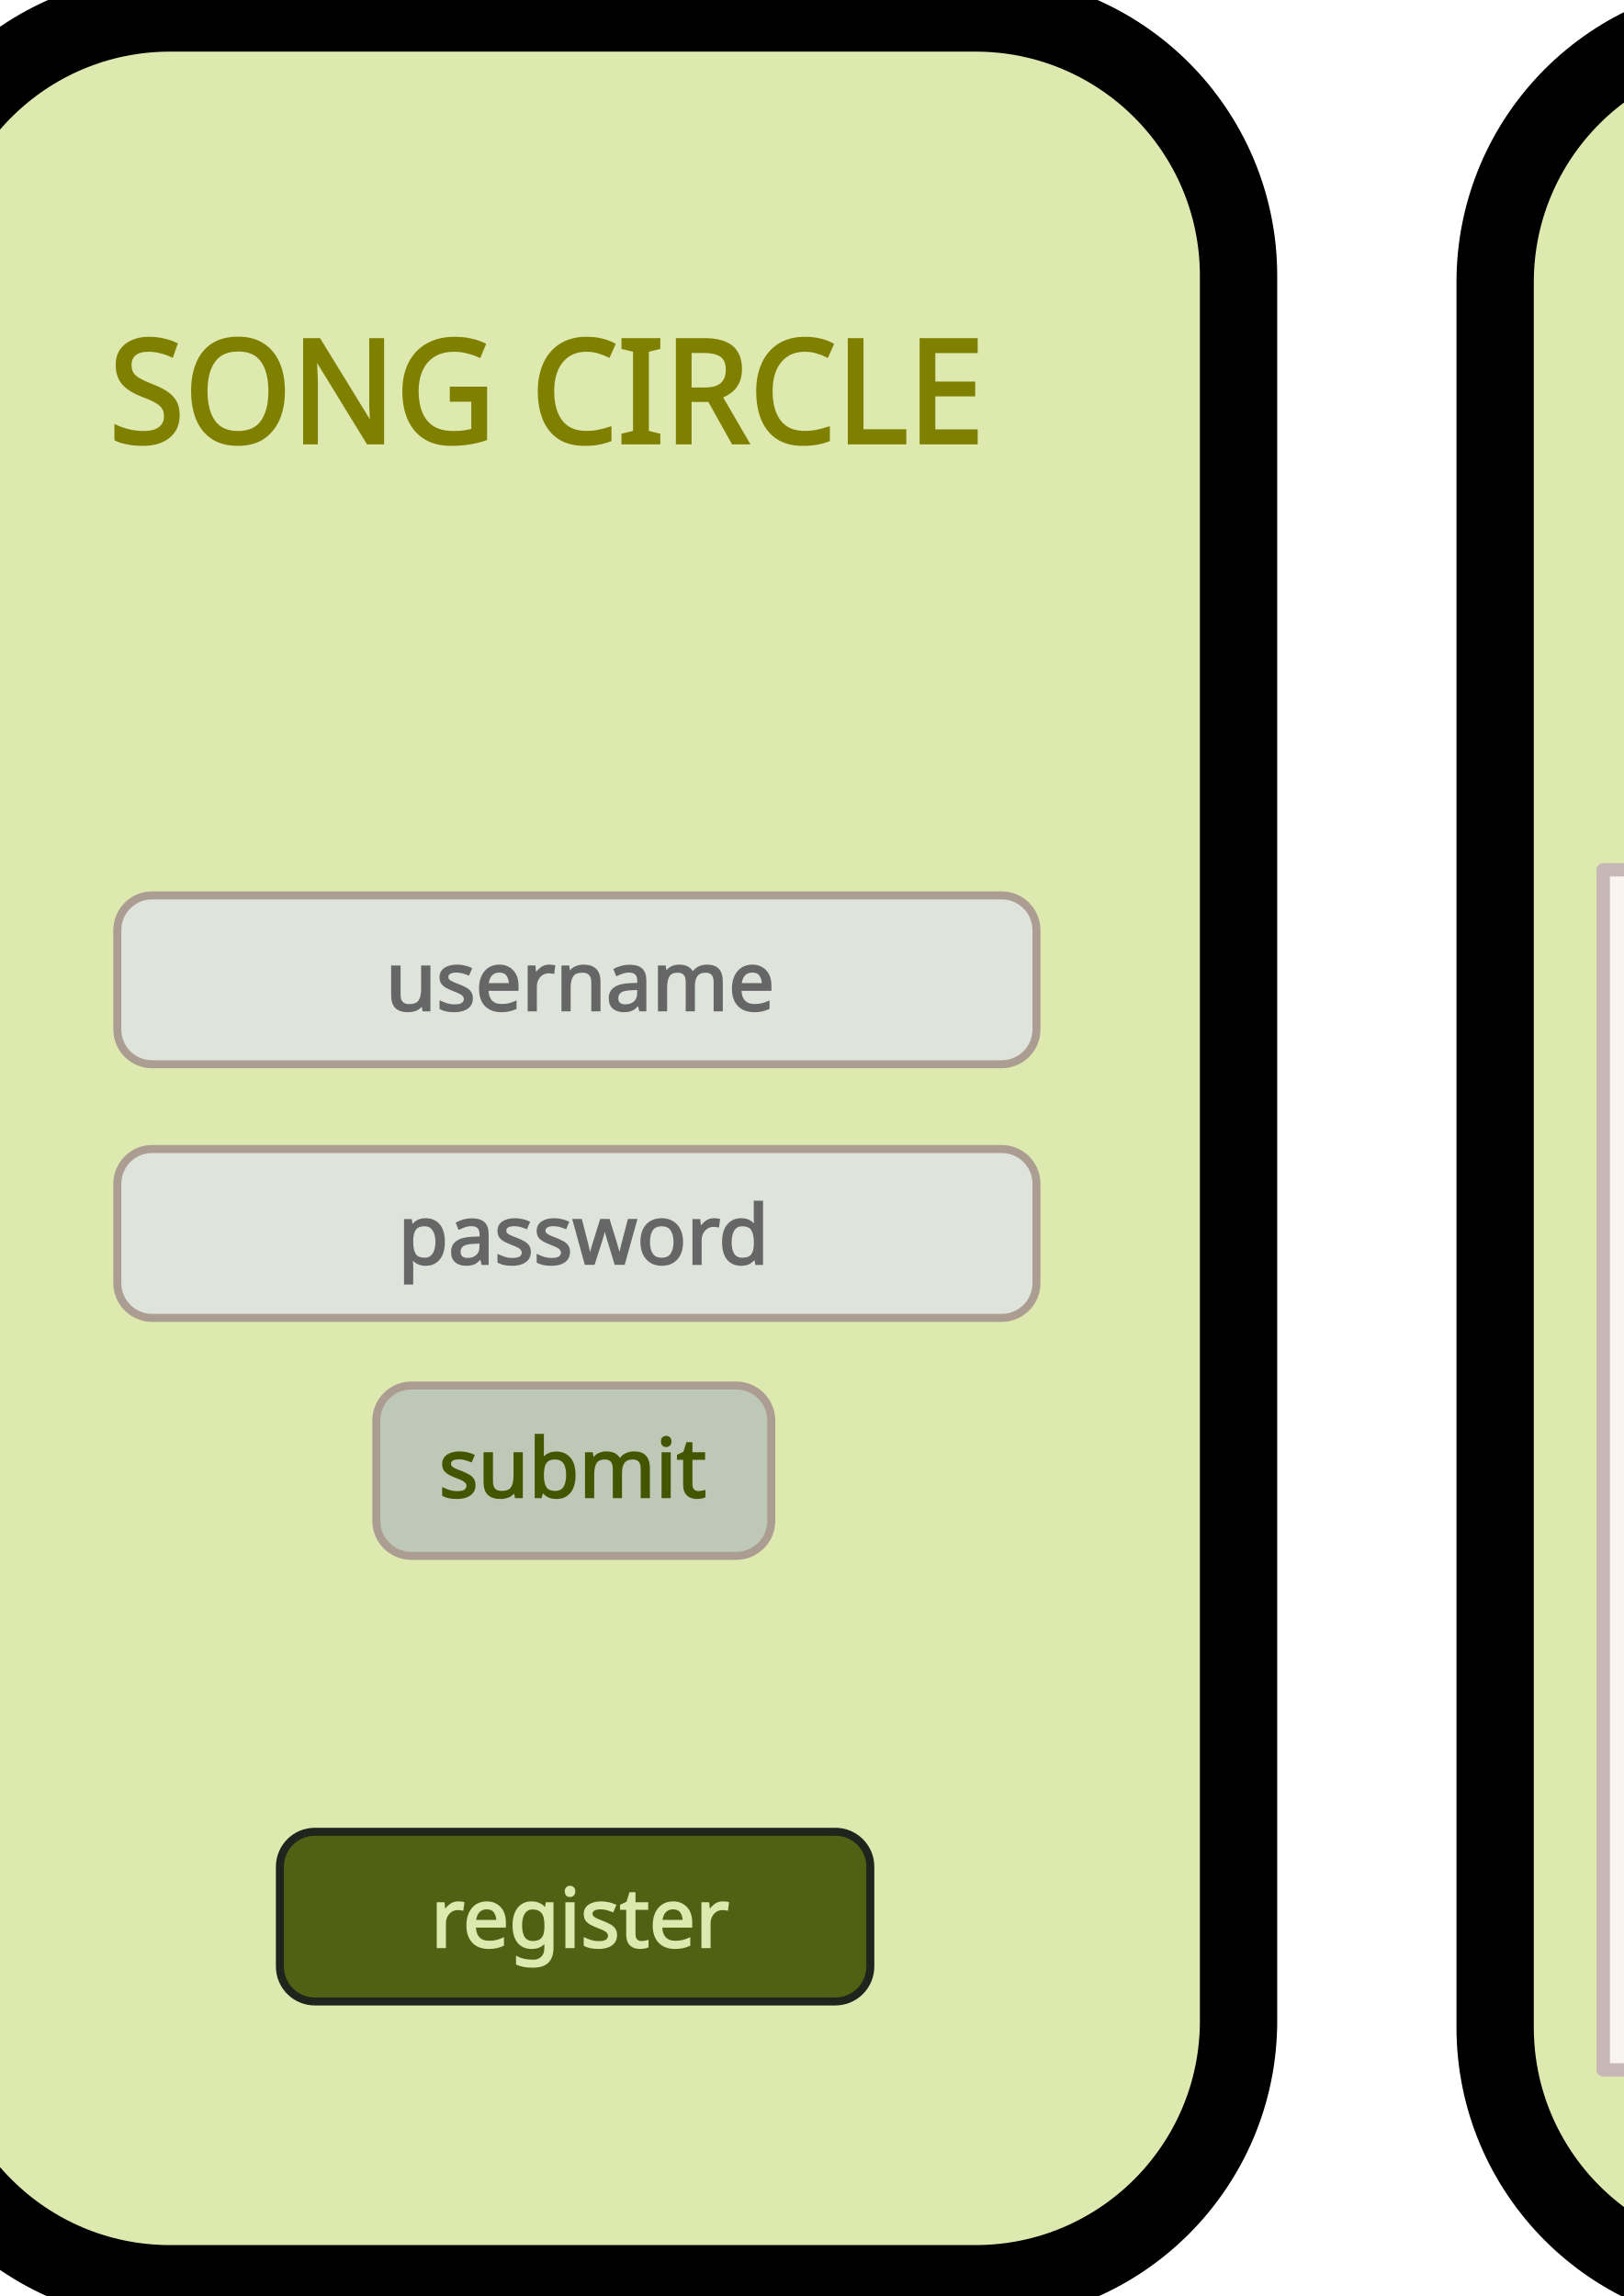
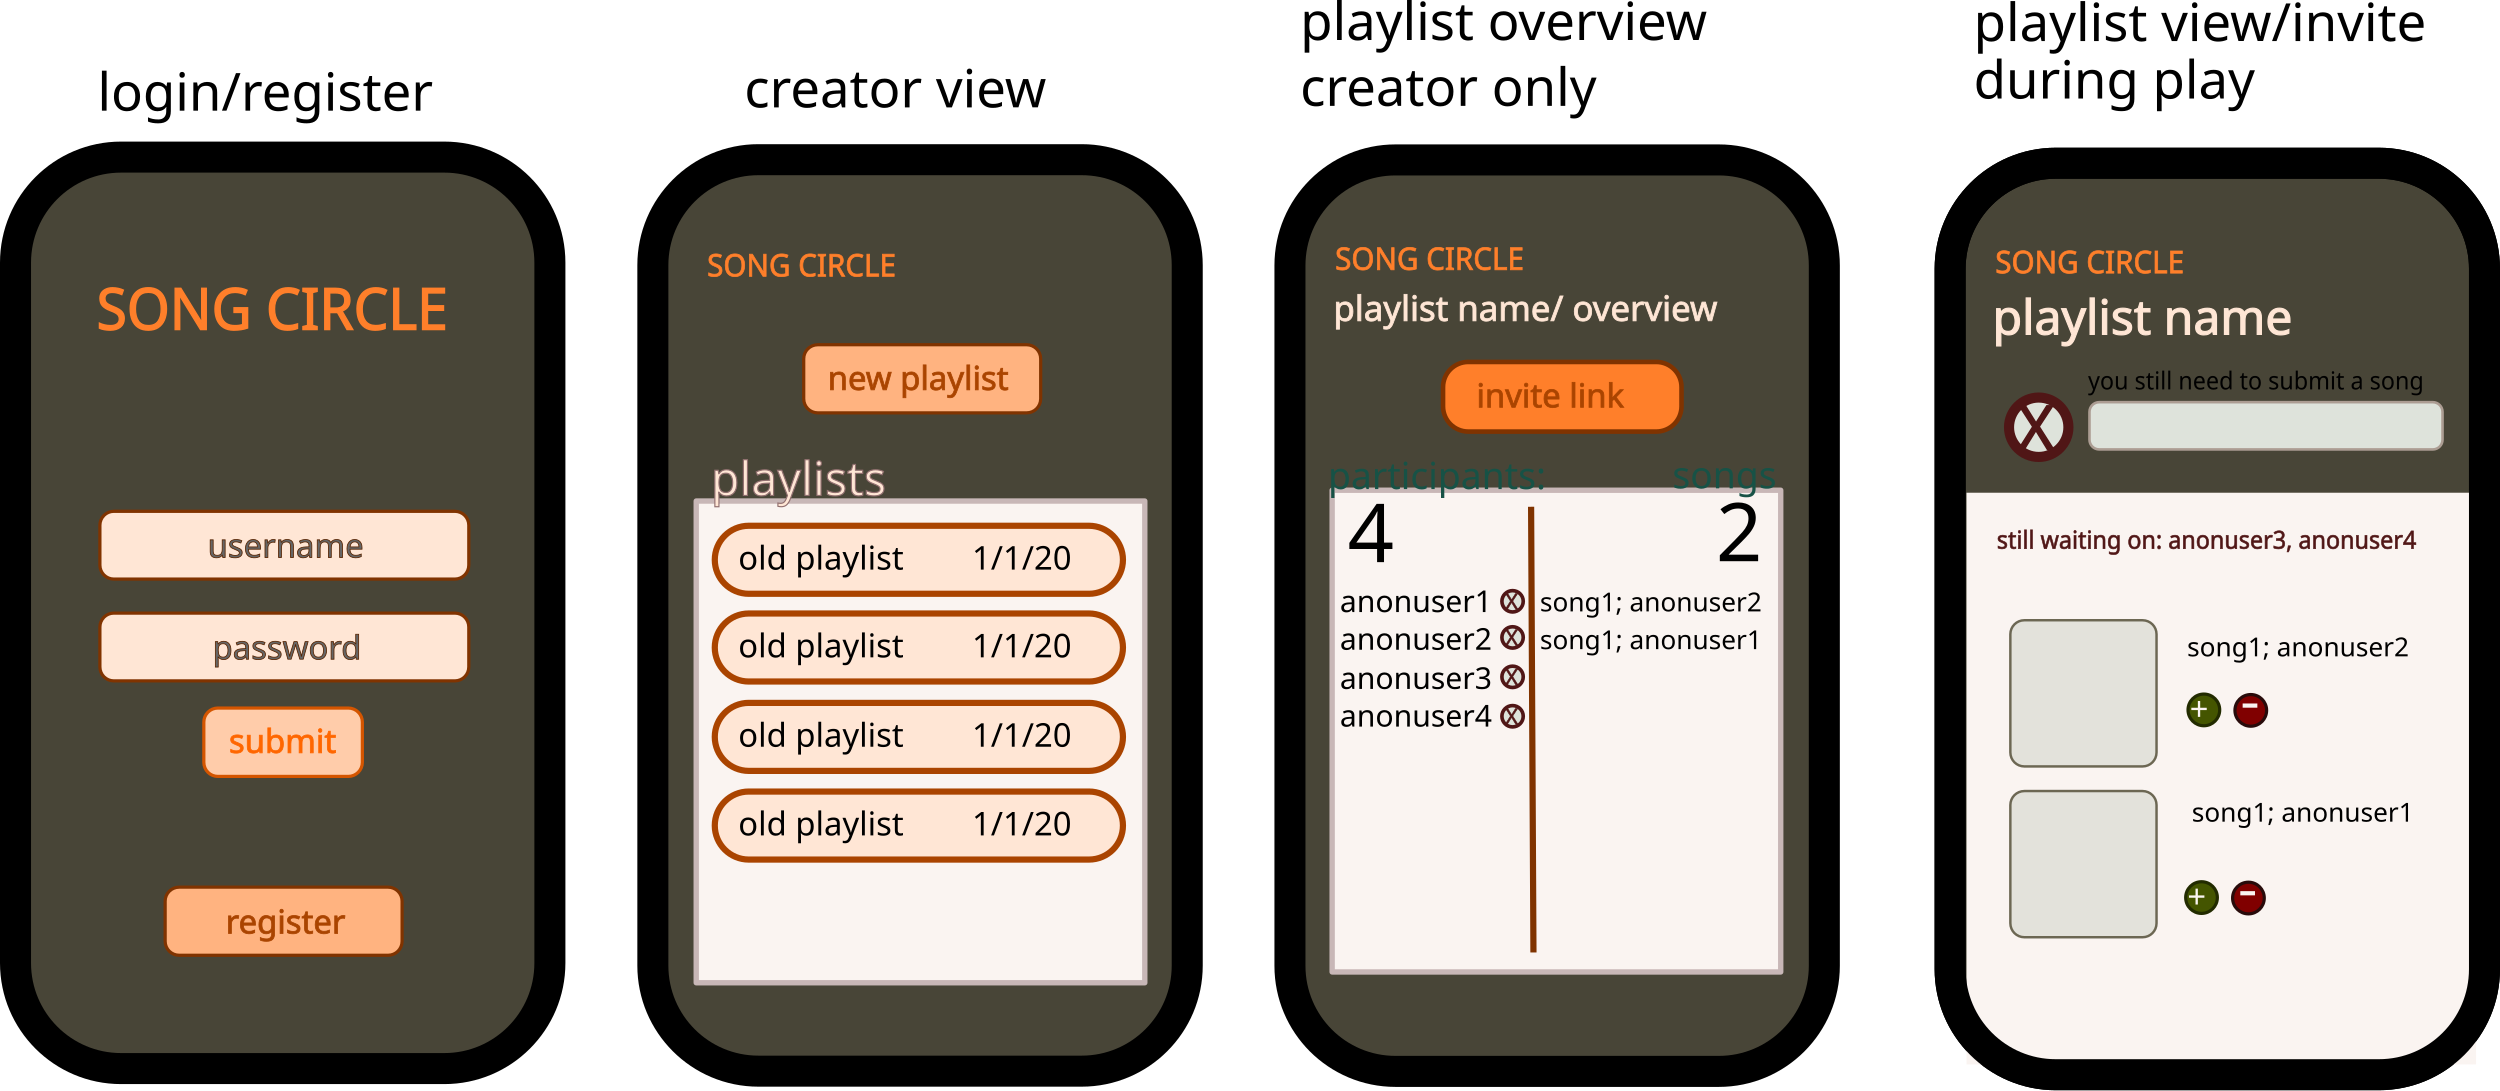
- <svg xmlns="http://www.w3.org/2000/svg" width="210mm" height="297mm" viewBox="0 0 210 297" version="1.1" id="svg8">
+ <svg xmlns="http://www.w3.org/2000/svg" width="805.665mm" height="351.342mm" viewBox="0 0 805.665 351.342" version="1.1" id="svg8">
  <defs id="defs2" />
-   <g id="layer1">
-     <rect style="opacity:1;fill:#dde9af;fill-opacity:1;stroke:#000000;stroke-width:10;stroke-linecap:round;stroke-linejoin:round;stroke-miterlimit:4;stroke-dasharray:none;stroke-dashoffset:0;stroke-opacity:1" id="rect817" width="172.21" height="293.737" x="-12.022" y="1.677" ry="34.018" />
-     <rect style="opacity:1;fill:#dee3db;fill-opacity:1;stroke:#ac9d93;stroke-width:1.034;stroke-linecap:round;stroke-linejoin:round;stroke-miterlimit:4;stroke-dasharray:none;stroke-dashoffset:0;stroke-opacity:1" id="rect821" width="118.879" height="21.843" x="15.173" y="115.824" ry="4.497" />
-     <text xml:space="preserve" style="font-style:normal;font-weight:normal;font-size:18.15px;line-height:1.25;font-family:sans-serif;letter-spacing:0px;word-spacing:0px;fill:#808000;fill-opacity:1;stroke:#808000;stroke-width:0.454;" x="14.453" y="55.926" id="text825" transform="scale(0.976877,1.02367)">
-       <tspan id="tspan823" x="14.453" y="55.926" style="stroke-width:0.454;fill:#808000;stroke:#808000;">SONG CIRCLE</tspan>
+   <g id="layer1" transform="translate(17.02152,48.95179)">
+     <rect style="opacity:1;fill:#484537;fill-opacity:1;stroke:#000000;stroke-width:10;stroke-linecap:round;stroke-linejoin:round;stroke-miterlimit:4;stroke-dasharray:none;stroke-dashoffset:0;stroke-opacity:1" id="rect817" width="172.21" height="293.737" x="-12.022" y="1.677" ry="34.018" />
+     <rect style="opacity:1;fill:#ffe6d5;fill-opacity:1;stroke:#803300;stroke-width:1.034;stroke-linecap:round;stroke-linejoin:round;stroke-miterlimit:4;stroke-dasharray:none;stroke-dashoffset:0;stroke-opacity:1" id="rect821" width="118.879" height="21.843" x="15.173" y="115.824" ry="4.497" />
+     <text xml:space="preserve" style="font-style:normal;font-weight:normal;font-size:18.15px;line-height:1.25;font-family:sans-serif;letter-spacing:0px;word-spacing:0px;fill:#ff7f2a;fill-opacity:1;stroke:#ff7f2a;stroke-width:0.454" x="14.453" y="55.926" id="text825" transform="scale(0.976877,1.02367)">
+       <tspan id="tspan823" x="14.453" y="55.926" style="fill:#ff7f2a;stroke:#ff7f2a;stroke-width:0.454">SONG CIRCLE</tspan>
    </text>
    <text xml:space="preserve" style="font-style:normal;font-weight:normal;font-size:10.583px;line-height:1.25;font-family:sans-serif;letter-spacing:0px;word-spacing:0px;fill:#000000;fill-opacity:1;stroke:none;stroke-width:0.265" x="-179.917" y="135.226" id="text829">
      <tspan id="tspan827" x="-179.917" y="144.59" style="stroke-width:0.265" />
    </text>
-     <text xml:space="preserve" style="font-style:normal;font-weight:normal;font-size:10.583px;line-height:1.25;font-family:sans-serif;letter-spacing:0px;word-spacing:0px;fill:#666666;fill-opacity:1;stroke:#666666;stroke-width:0.265" x="49.893" y="130.691" id="text833">
-       <tspan id="tspan831" x="49.893" y="130.691" style="fill:#666666;stroke:#666666;stroke-width:0.265">username</tspan>
-     </text>
-     <rect ry="4.497" y="148.632" x="15.173" height="21.843" width="118.879" id="rect835" style="opacity:1;fill:#dee3db;fill-opacity:1;stroke:#ac9d93;stroke-width:1.034;stroke-linecap:round;stroke-linejoin:round;stroke-miterlimit:4;stroke-dasharray:none;stroke-dashoffset:0;stroke-opacity:1" />
-     <text id="text839" y="163.498" x="51.48" style="font-style:normal;font-weight:normal;font-size:10.583px;line-height:1.25;font-family:sans-serif;letter-spacing:0px;word-spacing:0px;fill:#666666;fill-opacity:1;stroke:#666666;stroke-width:0.265" xml:space="preserve">
-       <tspan style="fill:#666666;stroke:#666666;stroke-width:0.265" y="163.498" x="51.48" id="tspan837">password</tspan>
-     </text>
-     <rect ry="34.018" y="2.509" x="193.371" height="293.737" width="172.21" id="rect841" style="opacity:1;fill:#dde9af;fill-opacity:1;stroke:#000000;stroke-width:10;stroke-linecap:round;stroke-linejoin:round;stroke-miterlimit:4;stroke-dasharray:none;stroke-dashoffset:0;stroke-opacity:1" />
-     <text transform="scale(0.976877,1.02367)" id="text847" y="39.173" x="215.867" style="font-style:normal;font-weight:normal;font-size:9.757px;line-height:1.25;font-family:sans-serif;letter-spacing:0px;word-spacing:0px;fill:#808000;fill-opacity:1;stroke:#808000;stroke-width:0.244" xml:space="preserve">
-       <tspan style="fill:#808000;stroke:#808000;stroke-width:0.244" y="39.173" x="215.867" id="tspan845">SONG CIRCLE</tspan>
-     </text>
-     <rect style="opacity:1;fill:#516113;fill-opacity:1;stroke:#1f241c;stroke-width:1.034;stroke-linecap:round;stroke-linejoin:round;stroke-miterlimit:4;stroke-dasharray:none;stroke-dashoffset:0;stroke-opacity:1" id="rect861" width="76.361" height="21.95" x="36.2" y="236.949" ry="4.519" />
-     <text xml:space="preserve" style="font-style:normal;font-weight:normal;font-size:10.583px;line-height:1.25;font-family:sans-serif;letter-spacing:0px;word-spacing:0px;fill:#dde9af;fill-opacity:1;stroke:#dde9af;stroke-width:0.265;stroke-opacity:1;" x="55.714" y="251.869" id="text865">
-       <tspan id="tspan863" x="55.714" y="251.869" style="fill:#dde9af;stroke:#dde9af;stroke-width:0.265;fill-opacity:1;stroke-opacity:1;">register</tspan>
-     </text>
-     <circle style="opacity:1;fill:#000000;fill-opacity:1;stroke:#000000;stroke-width:10;stroke-linecap:round;stroke-linejoin:round;stroke-miterlimit:4;stroke-dasharray:none;stroke-dashoffset:0;stroke-opacity:1" id="path867" cx="-276.301" cy="112.17" r="10.205" />
+     <text xml:space="preserve" style="font-style:normal;font-weight:normal;font-size:10.583px;line-height:1.25;font-family:sans-serif;letter-spacing:0px;word-spacing:0px;fill:#666666;fill-opacity:1;stroke:#552200;stroke-width:0.265" x="49.893" y="130.691" id="text833">
+       <tspan id="tspan831" x="49.893" y="130.691" style="fill:#666666;stroke:#552200;stroke-width:0.265">username</tspan>
+     </text>
+     <rect ry="4.497" y="148.632" x="15.173" height="21.843" width="118.879" id="rect835" style="opacity:1;fill:#ffe6d5;fill-opacity:1;stroke:#803300;stroke-width:1.034;stroke-linecap:round;stroke-linejoin:round;stroke-miterlimit:4;stroke-dasharray:none;stroke-dashoffset:0;stroke-opacity:1" />
+     <text id="text839" y="163.498" x="51.48" style="font-style:normal;font-weight:normal;font-size:10.583px;line-height:1.25;font-family:sans-serif;letter-spacing:0px;word-spacing:0px;fill:#666666;fill-opacity:1;stroke:#552200;stroke-width:0.265" xml:space="preserve">
+       <tspan style="fill:#666666;stroke:#552200;stroke-width:0.265" y="163.498" x="51.48" id="tspan837">password</tspan>
+     </text>
+     <rect ry="34.018" y="2.509" x="193.371" height="293.737" width="172.21" id="rect841" style="opacity:1;fill:#484537;fill-opacity:1;stroke:#000000;stroke-width:10;stroke-linecap:round;stroke-linejoin:round;stroke-miterlimit:4;stroke-dasharray:none;stroke-dashoffset:0;stroke-opacity:1" />
+     <text transform="scale(0.976877,1.02367)" id="text847" y="39.173" x="215.867" style="font-style:normal;font-weight:normal;font-size:9.757px;line-height:1.25;font-family:sans-serif;letter-spacing:0px;word-spacing:0px;fill:#ff7f2a;fill-opacity:1;stroke:#ff7f2a;stroke-width:0.244" xml:space="preserve">
+       <tspan style="fill:#ff7f2a;stroke:#ff7f2a;stroke-width:0.244" y="39.173" x="215.867" id="tspan845">SONG CIRCLE</tspan>
+     </text>
+     <rect style="opacity:1;fill:#ffb380;fill-opacity:1;stroke:#803300;stroke-width:1.034;stroke-linecap:round;stroke-linejoin:round;stroke-miterlimit:4;stroke-dasharray:none;stroke-dashoffset:0;stroke-opacity:1" id="rect861" width="76.361" height="21.95" x="36.2" y="236.949" ry="4.519" />
+     <text xml:space="preserve" style="font-style:normal;font-weight:normal;font-size:10.583px;line-height:1.25;font-family:sans-serif;letter-spacing:0px;word-spacing:0px;fill:#aa4400;fill-opacity:1;stroke:#aa4400;stroke-width:0.265;stroke-opacity:1" x="55.714" y="251.869" id="text865">
+       <tspan id="tspan863" x="55.714" y="251.869" style="fill:#aa4400;fill-opacity:1;stroke:#aa4400;stroke-width:0.265;stroke-opacity:1">register</tspan>
+     </text>
+     <circle style="opacity:1;fill:#000000;fill-opacity:1;stroke:#000000;stroke-width:10;stroke-linecap:round;stroke-linejoin:round;stroke-miterlimit:4;stroke-dasharray:none;stroke-dashoffset:0;stroke-opacity:1" id="path867" cx="-262.693" cy="107.105" r="10.205" />
    <circle r="10.205" cy="93.271" cx="-229.432" id="circle869" style="opacity:1;fill:#000000;fill-opacity:1;stroke:#000000;stroke-width:10;stroke-linecap:round;stroke-linejoin:round;stroke-miterlimit:4;stroke-dasharray:none;stroke-dashoffset:0;stroke-opacity:1" />
-     <circle style="opacity:1;fill:#000000;fill-opacity:1;stroke:#000000;stroke-width:10;stroke-linecap:round;stroke-linejoin:round;stroke-miterlimit:4;stroke-dasharray:none;stroke-dashoffset:0;stroke-opacity:1" id="circle871" cx="-173.491" cy="90.247" r="10.205" />
-     <circle r="10.205" cy="108.39" cx="-125.11" id="circle873" style="opacity:1;fill:#000000;fill-opacity:1;stroke:#000000;stroke-width:10;stroke-linecap:round;stroke-linejoin:round;stroke-miterlimit:4;stroke-dasharray:none;stroke-dashoffset:0;stroke-opacity:1" />
-     <circle r="10.205" cy="152.991" cx="-255.89" id="circle875" style="opacity:1;fill:#000000;fill-opacity:1;stroke:#000000;stroke-width:10;stroke-linecap:round;stroke-linejoin:round;stroke-miterlimit:4;stroke-dasharray:none;stroke-dashoffset:0;stroke-opacity:1" />
-     <circle style="opacity:1;fill:#000000;fill-opacity:1;stroke:#000000;stroke-width:10;stroke-linecap:round;stroke-linejoin:round;stroke-miterlimit:4;stroke-dasharray:none;stroke-dashoffset:0;stroke-opacity:1" id="circle877" cx="-150.812" cy="150.723" r="10.205" />
-     <circle r="10.205" cy="164.33" cx="-199.949" id="circle879" style="opacity:1;fill:#000000;fill-opacity:1;stroke:#000000;stroke-width:10;stroke-linecap:round;stroke-linejoin:round;stroke-miterlimit:4;stroke-dasharray:none;stroke-dashoffset:0;stroke-opacity:1" />
+     <circle style="opacity:1;fill:#000000;fill-opacity:1;stroke:#000000;stroke-width:10;stroke-linecap:round;stroke-linejoin:round;stroke-miterlimit:4;stroke-dasharray:none;stroke-dashoffset:0;stroke-opacity:1" id="circle871" cx="-151.039" cy="91.608" r="10.205" />
+     <circle r="10.205" cy="106.878" cx="-119.214" id="circle873" style="opacity:1;fill:#000000;fill-opacity:1;stroke:#000000;stroke-width:10;stroke-linecap:round;stroke-linejoin:round;stroke-miterlimit:4;stroke-dasharray:none;stroke-dashoffset:0;stroke-opacity:1" />
+     <circle r="11.686" cy="143.849" cx="-253.835" id="circle875" style="opacity:1;fill:#000000;fill-opacity:1;stroke:#000000;stroke-width:11.451;stroke-linecap:round;stroke-linejoin:round;stroke-miterlimit:4;stroke-dasharray:none;stroke-dashoffset:0;stroke-opacity:1" />
+     <circle style="opacity:1;fill:#000000;fill-opacity:1;stroke:#000000;stroke-width:11.451;stroke-linecap:round;stroke-linejoin:round;stroke-miterlimit:4;stroke-dasharray:none;stroke-dashoffset:0;stroke-opacity:1" id="circle877" cx="-130.34" cy="142.839" r="11.686" />
+     <circle r="11.686" cy="162.125" cx="-213.819" id="circle879" style="opacity:1;fill:#000000;fill-opacity:1;stroke:#000000;stroke-width:11.451;stroke-linecap:round;stroke-linejoin:round;stroke-miterlimit:4;stroke-dasharray:none;stroke-dashoffset:0;stroke-opacity:1" />
    <rect style="opacity:1;fill:#faf4f1;fill-opacity:1;stroke:#c8b7b7;stroke-width:1.731;stroke-linecap:round;stroke-linejoin:round;stroke-miterlimit:4;stroke-dasharray:none;stroke-dashoffset:0;stroke-opacity:1" id="rect924" width="144.558" height="155.242" x="207.348" y="112.513" ry="0" />
-     <rect style="opacity:1;fill:#dee3db;fill-opacity:1;stroke:#808000;stroke-width:2;stroke-linecap:round;stroke-linejoin:round;stroke-miterlimit:4;stroke-dasharray:none;stroke-dashoffset:0;stroke-opacity:1" id="rect881" width="131.536" height="21.923" x="213.33" y="120.485" ry="10.961" />
+     <rect style="opacity:1;fill:#ffe6d5;fill-opacity:1;stroke:#aa4400;stroke-width:2;stroke-linecap:round;stroke-linejoin:round;stroke-miterlimit:4;stroke-dasharray:none;stroke-dashoffset:0;stroke-opacity:1" id="rect881" width="131.536" height="21.923" x="213.33" y="120.485" ry="10.961" />
    <text xml:space="preserve" style="font-style:normal;font-weight:normal;font-size:10.583px;line-height:1.25;font-family:sans-serif;letter-spacing:0px;word-spacing:0px;fill:#000000;fill-opacity:1;stroke:none;stroke-width:0.265" x="220.889" y="134.621" id="text885">
      <tspan id="tspan883" x="220.889" y="134.621" style="stroke-width:0.265">old playlist        1/1/20</tspan>
    </text>
-     <rect ry="10.961" y="148.758" x="213.33" height="21.923" width="131.536" id="rect892" style="opacity:1;fill:#dee3db;fill-opacity:1;stroke:#808000;stroke-width:2;stroke-linecap:round;stroke-linejoin:round;stroke-miterlimit:4;stroke-dasharray:none;stroke-dashoffset:0;stroke-opacity:1" />
+     <rect ry="10.961" y="148.758" x="213.33" height="21.923" width="131.536" id="rect892" style="opacity:1;fill:#ffe6d5;fill-opacity:1;stroke:#aa4400;stroke-width:2;stroke-linecap:round;stroke-linejoin:round;stroke-miterlimit:4;stroke-dasharray:none;stroke-dashoffset:0;stroke-opacity:1" />
    <text id="text896" y="162.894" x="220.889" style="font-style:normal;font-weight:normal;font-size:10.583px;line-height:1.25;font-family:sans-serif;letter-spacing:0px;word-spacing:0px;fill:#000000;fill-opacity:1;stroke:none;stroke-width:0.265" xml:space="preserve">
      <tspan style="stroke-width:0.265" y="162.894" x="220.889" id="tspan894">old playlist        1/1/20</tspan>
    </text>
-     <rect style="opacity:1;fill:#dee3db;fill-opacity:1;stroke:#808000;stroke-width:2;stroke-linecap:round;stroke-linejoin:round;stroke-miterlimit:4;stroke-dasharray:none;stroke-dashoffset:0;stroke-opacity:1" id="rect900" width="131.536" height="21.923" x="213.33" y="177.56" ry="10.961" />
+     <rect style="opacity:1;fill:#ffe6d5;fill-opacity:1;stroke:#aa4400;stroke-width:2;stroke-linecap:round;stroke-linejoin:round;stroke-miterlimit:4;stroke-dasharray:none;stroke-dashoffset:0;stroke-opacity:1" id="rect900" width="131.536" height="21.923" x="213.33" y="177.56" ry="10.961" />
    <text xml:space="preserve" style="font-style:normal;font-weight:normal;font-size:10.583px;line-height:1.25;font-family:sans-serif;letter-spacing:0px;word-spacing:0px;fill:#000000;fill-opacity:1;stroke:none;stroke-width:0.265" x="220.889" y="191.696" id="text904">
      <tspan id="tspan902" x="220.889" y="191.696" style="stroke-width:0.265">old playlist        1/1/20</tspan>
    </text>
-     <rect ry="10.961" y="206.135" x="213.33" height="21.923" width="131.536" id="rect908" style="opacity:1;fill:#dee3db;fill-opacity:1;stroke:#808000;stroke-width:2;stroke-linecap:round;stroke-linejoin:round;stroke-miterlimit:4;stroke-dasharray:none;stroke-dashoffset:0;stroke-opacity:1" />
+     <rect ry="10.961" y="206.135" x="213.33" height="21.923" width="131.536" id="rect908" style="opacity:1;fill:#ffe6d5;fill-opacity:1;stroke:#aa4400;stroke-width:2;stroke-linecap:round;stroke-linejoin:round;stroke-miterlimit:4;stroke-dasharray:none;stroke-dashoffset:0;stroke-opacity:1" />
    <text id="text912" y="220.271" x="220.889" style="font-style:normal;font-weight:normal;font-size:10.583px;line-height:1.25;font-family:sans-serif;letter-spacing:0px;word-spacing:0px;fill:#000000;fill-opacity:1;stroke:none;stroke-width:0.265" xml:space="preserve">
      <tspan style="stroke-width:0.265" y="220.271" x="220.889" id="tspan910">old playlist        1/1/20</tspan>
    </text>
-     <text xml:space="preserve" style="font-style:normal;font-weight:normal;font-size:15.046px;line-height:1.25;font-family:sans-serif;letter-spacing:0px;word-spacing:0px;fill:#916f6f;fill-opacity:1;stroke:#916f6f;stroke-width:0.376" x="213.618" y="110.439" id="text928" transform="scale(0.9928139,1.007238)">
-       <tspan id="tspan926" x="213.618" y="110.439" style="fill:#916f6f;stroke:#916f6f;stroke-width:0.376">playlists</tspan>
-     </text>
-     <rect ry="34.018" y="2.585" x="398.687" height="293.737" width="172.21" id="rect962" style="opacity:1;fill:#dde9af;fill-opacity:1;stroke:#000000;stroke-width:10;stroke-linecap:round;stroke-linejoin:round;stroke-miterlimit:4;stroke-dasharray:none;stroke-dashoffset:0;stroke-opacity:1" />
-     <text xml:space="preserve" style="font-style:normal;font-weight:normal;font-size:9.757px;line-height:1.25;font-family:sans-serif;letter-spacing:0px;word-spacing:0px;fill:#808000;fill-opacity:1;stroke:#808000;stroke-width:0.244" x="423.036" y="37.114" id="text966" transform="scale(0.976877,1.02367)">
-       <tspan id="tspan964" x="423.036" y="37.114" style="fill:#808000;stroke:#808000;stroke-width:0.244">SONG CIRCLE</tspan>
-     </text>
-     <text xml:space="preserve" style="font-style:normal;font-weight:normal;font-size:11.211px;line-height:1.25;font-family:sans-serif;letter-spacing:0px;word-spacing:0px;fill:#175246;fill-opacity:1;stroke:#175246;stroke-width:0.28;stroke-opacity:1" x="412.701" y="54.446" id="text970">
-       <tspan id="tspan968" x="412.701" y="54.446" style="fill:#175246;fill-opacity:1;stroke:#175246;stroke-width:0.28;stroke-opacity:1">playlist name/ overview</tspan>
+     <text xml:space="preserve" style="font-style:normal;font-weight:normal;font-size:15.046px;line-height:1.25;font-family:sans-serif;letter-spacing:0px;word-spacing:0px;fill:#ffe6d5;fill-opacity:1;stroke:#916f6f;stroke-width:0.376" x="213.618" y="109.914" id="text928" transform="scale(0.9928139,1.007238)">
+       <tspan id="tspan926" x="213.618" y="109.914" style="fill:#ffe6d5;stroke:#916f6f;stroke-width:0.376">playlists</tspan>
+     </text>
+     <rect ry="34.018" y="2.585" x="398.687" height="293.737" width="172.21" id="rect962" style="opacity:1;fill:#484537;fill-opacity:1;stroke:#000000;stroke-width:10;stroke-linecap:round;stroke-linejoin:round;stroke-miterlimit:4;stroke-dasharray:none;stroke-dashoffset:0;stroke-opacity:1" />
+     <text xml:space="preserve" style="font-style:normal;font-weight:normal;font-size:9.757px;line-height:1.25;font-family:sans-serif;letter-spacing:0px;word-spacing:0px;fill:#ff7f2a;fill-opacity:1;stroke:#ff7f2a;stroke-width:0.244" x="423.036" y="37.114" id="text966" transform="scale(0.976877,1.02367)">
+       <tspan id="tspan964" x="423.036" y="37.114" style="fill:#ff7f2a;stroke:#ff7f2a;stroke-width:0.244">SONG CIRCLE</tspan>
+     </text>
+     <text xml:space="preserve" style="font-style:normal;font-weight:normal;font-size:11.211px;line-height:1.25;font-family:sans-serif;letter-spacing:0px;word-spacing:0px;fill:#ffe6d5;fill-opacity:1;stroke:#ffe6d5;stroke-width:0.28;stroke-opacity:1" x="412.701" y="54.446" id="text970">
+       <tspan id="tspan968" x="412.701" y="54.446" style="fill:#ffe6d5;fill-opacity:1;stroke:#ffe6d5;stroke-width:0.28;stroke-opacity:1">playlist name/ overview</tspan>
    </text>
    <rect ry="0" y="109.035" x="412.286" height="155.242" width="144.558" id="rect1119" style="opacity:1;fill:#faf4f1;fill-opacity:1;stroke:#c8b7b7;stroke-width:1.731;stroke-linecap:round;stroke-linejoin:round;stroke-miterlimit:4;stroke-dasharray:none;stroke-dashoffset:0;stroke-opacity:1" />
    <text xml:space="preserve" style="font-style:normal;font-weight:normal;font-size:12.013px;line-height:1.25;font-family:sans-serif;letter-spacing:0px;word-spacing:0px;fill:#175246;fill-opacity:1;stroke:none;stroke-width:0.3" x="410.957" y="108.645" id="text974">
      <tspan id="tspan972" x="410.957" y="108.645" style="fill:#175246;fill-opacity:1;stroke-width:0.3">participants: </tspan>
    </text>
    <text id="text978" y="108.418" x="521.931" style="font-style:normal;font-weight:normal;font-size:12.013px;line-height:1.25;font-family:sans-serif;letter-spacing:0px;word-spacing:0px;fill:#175246;fill-opacity:1;stroke:none;stroke-width:0.3" xml:space="preserve">
      <tspan style="fill:#175246;fill-opacity:1;stroke-width:0.3" y="108.418" x="521.931" id="tspan976">songs</tspan>
    </text>
-     <path style="fill:#808000;fill-opacity:1;stroke:#808000;stroke-width:2;stroke-linecap:butt;stroke-linejoin:miter;stroke-miterlimit:4;stroke-dasharray:none;stroke-opacity:1" d="m 476.401,114.362 0.756,143.631" id="path1121" />
-     <rect ry="8.134" y="67.689" x="448.022" height="22.438" width="76.852" id="rect1123" style="opacity:1;fill:#37c8ab;fill-opacity:1;stroke:#217867;stroke-width:1.484;stroke-linecap:round;stroke-linejoin:round;stroke-miterlimit:4;stroke-dasharray:none;stroke-dashoffset:0;stroke-opacity:1" />
-     <text id="text1127" y="82.31" x="458.788" style="font-style:normal;font-weight:normal;font-size:10.583px;line-height:1.25;font-family:sans-serif;letter-spacing:0px;word-spacing:0px;fill:#165044;fill-opacity:1;stroke:#165044;stroke-width:0.265" xml:space="preserve">
-       <tspan style="fill:#165044;stroke:#165044;stroke-width:0.265" y="82.31" x="458.788" id="tspan1125">invite link</tspan>
+     <path style="fill:#803300;fill-opacity:1;stroke:#803300;stroke-width:2;stroke-linecap:butt;stroke-linejoin:miter;stroke-miterlimit:4;stroke-dasharray:none;stroke-opacity:1" d="m 476.401,114.362 0.756,143.631" id="path1121" />
+     <rect ry="8.134" y="67.689" x="448.022" height="22.438" width="76.852" id="rect1123" style="opacity:1;fill:#ff7f2a;fill-opacity:1;stroke:#803300;stroke-width:1.484;stroke-linecap:round;stroke-linejoin:round;stroke-miterlimit:4;stroke-dasharray:none;stroke-dashoffset:0;stroke-opacity:1" />
+     <text id="text1127" y="82.31" x="458.788" style="font-style:normal;font-weight:normal;font-size:10.583px;line-height:1.25;font-family:sans-serif;letter-spacing:0px;word-spacing:0px;fill:#aa4400;fill-opacity:1;stroke:#aa4400;stroke-width:0.265" xml:space="preserve">
+       <tspan style="fill:#aa4400;stroke:#aa4400;stroke-width:0.265" y="82.31" x="458.788" id="tspan1125">invite link</tspan>
    </text>
    <text xml:space="preserve" style="font-style:normal;font-weight:normal;font-size:9.711px;line-height:1.25;font-family:sans-serif;letter-spacing:0px;word-spacing:0px;fill:#000000;fill-opacity:1;stroke:none;stroke-width:0.243" x="414.768" y="148.306" id="text1148">
      <tspan id="tspan1146" x="414.768" y="148.306" style="stroke-width:0.243">anonuser1</tspan>
    </text>
    <text xml:space="preserve" style="font-style:normal;font-weight:normal;font-size:26.138px;line-height:1.25;font-family:sans-serif;letter-spacing:0px;word-spacing:0px;fill:#000000;fill-opacity:1;stroke:none;stroke-width:0.653" x="417.282" y="132.202" id="text1152">
      <tspan id="tspan1150" x="417.282" y="132.202" style="stroke-width:0.653">4</tspan>
    </text>
    <text id="text1156" y="160.444" x="414.768" style="font-style:normal;font-weight:normal;font-size:9.711px;line-height:1.25;font-family:sans-serif;letter-spacing:0px;word-spacing:0px;fill:#000000;fill-opacity:1;stroke:none;stroke-width:0.243" xml:space="preserve">
      <tspan style="stroke-width:0.243" y="160.444" x="414.768" id="tspan1154">anonuser2</tspan>
    </text>
    <text xml:space="preserve" style="font-style:normal;font-weight:normal;font-size:9.711px;line-height:1.25;font-family:sans-serif;letter-spacing:0px;word-spacing:0px;fill:#000000;fill-opacity:1;stroke:none;stroke-width:0.243" x="414.768" y="173.068" id="text1160">
      <tspan id="tspan1158" x="414.768" y="173.068" style="stroke-width:0.243">anonuser3</tspan>
    </text>
    <text id="text1164" y="185.206" x="414.768" style="font-style:normal;font-weight:normal;font-size:9.711px;line-height:1.25;font-family:sans-serif;letter-spacing:0px;word-spacing:0px;fill:#000000;fill-opacity:1;stroke:none;stroke-width:0.243" xml:space="preserve">
      <tspan style="stroke-width:0.243" y="185.206" x="414.768" id="tspan1162">anonuser4</tspan>
    </text>
    <text id="text1168" y="131.9" x="535.967" style="font-style:normal;font-weight:normal;font-size:26.138px;line-height:1.25;font-family:sans-serif;letter-spacing:0px;word-spacing:0px;fill:#000000;fill-opacity:1;stroke:none;stroke-width:0.653" xml:space="preserve">
      <tspan style="stroke-width:0.653" y="131.9" x="535.967" id="tspan1166">2</tspan>
    </text>
    <text xml:space="preserve" style="font-style:normal;font-weight:normal;font-size:8.449px;line-height:1.25;font-family:sans-serif;letter-spacing:0px;word-spacing:0px;fill:#000000;fill-opacity:1;stroke:none;stroke-width:0.211" x="479.238" y="148.081" id="text1172">
      <tspan id="tspan1170" x="479.238" y="148.081" style="stroke-width:0.211">song1; anonuser2</tspan>
    </text>
    <text id="text1176" y="160.252" x="479.238" style="font-style:normal;font-weight:normal;font-size:8.449px;line-height:1.25;font-family:sans-serif;letter-spacing:0px;word-spacing:0px;fill:#000000;fill-opacity:1;stroke:none;stroke-width:0.211" xml:space="preserve">
      <tspan style="stroke-width:0.211" y="160.252" x="479.238" id="tspan1174">song1; anonuser1</tspan>
    </text>
    <g id="g1201" transform="translate(-0.5291667,-0.5291666)">
      <rect ry="3.437" y="141.919" x="467.521" height="6.874" width="6.874" id="rect1178" style="opacity:1;fill:#dee3db;fill-opacity:1;stroke:#501616;stroke-width:1.173;stroke-linecap:round;stroke-linejoin:round;stroke-miterlimit:4;stroke-dasharray:none;stroke-dashoffset:0;stroke-opacity:1" />
      <text id="text1182" y="147.939" x="468.57" style="font-style:normal;font-weight:normal;font-size:7.091px;line-height:1.25;font-family:sans-serif;letter-spacing:0px;word-spacing:0px;fill:#501616;fill-opacity:1;stroke:#501616;stroke-width:0.177;stroke-opacity:1" xml:space="preserve">
        <tspan style="fill:#501616;fill-opacity:1;stroke:#501616;stroke-width:0.177;stroke-opacity:1" y="147.939" x="468.57" id="tspan1180">X</tspan>
      </text>
    </g>
    <g transform="translate(-0.5291667,11.1125)" id="g1209">
      <rect style="opacity:1;fill:#dee3db;fill-opacity:1;stroke:#501616;stroke-width:1.173;stroke-linecap:round;stroke-linejoin:round;stroke-miterlimit:4;stroke-dasharray:none;stroke-dashoffset:0;stroke-opacity:1" id="rect1203" width="6.874" height="6.874" x="467.521" y="141.919" ry="3.437" />
      <text xml:space="preserve" style="font-style:normal;font-weight:normal;font-size:7.091px;line-height:1.25;font-family:sans-serif;letter-spacing:0px;word-spacing:0px;fill:#501616;fill-opacity:1;stroke:#501616;stroke-width:0.177;stroke-opacity:1" x="468.57" y="147.939" id="text1207">
        <tspan id="tspan1205" x="468.57" y="147.939" style="fill:#501616;fill-opacity:1;stroke:#501616;stroke-width:0.177;stroke-opacity:1">X</tspan>
      </text>
    </g>
    <g id="g1217" transform="translate(-0.5291667,23.81251)">
      <rect ry="3.437" y="141.919" x="467.521" height="6.874" width="6.874" id="rect1211" style="opacity:1;fill:#dee3db;fill-opacity:1;stroke:#501616;stroke-width:1.173;stroke-linecap:round;stroke-linejoin:round;stroke-miterlimit:4;stroke-dasharray:none;stroke-dashoffset:0;stroke-opacity:1" />
      <text id="text1215" y="147.939" x="468.57" style="font-style:normal;font-weight:normal;font-size:7.091px;line-height:1.25;font-family:sans-serif;letter-spacing:0px;word-spacing:0px;fill:#501616;fill-opacity:1;stroke:#501616;stroke-width:0.177;stroke-opacity:1" xml:space="preserve">
        <tspan style="fill:#501616;fill-opacity:1;stroke:#501616;stroke-width:0.177;stroke-opacity:1" y="147.939" x="468.57" id="tspan1213">X</tspan>
      </text>
    </g>
    <g transform="translate(-0.5291667,36.51252)" id="g1225">
      <rect style="opacity:1;fill:#dee3db;fill-opacity:1;stroke:#501616;stroke-width:1.173;stroke-linecap:round;stroke-linejoin:round;stroke-miterlimit:4;stroke-dasharray:none;stroke-dashoffset:0;stroke-opacity:1" id="rect1219" width="6.874" height="6.874" x="467.521" y="141.919" ry="3.437" />
      <text xml:space="preserve" style="font-style:normal;font-weight:normal;font-size:7.091px;line-height:1.25;font-family:sans-serif;letter-spacing:0px;word-spacing:0px;fill:#501616;fill-opacity:1;stroke:#501616;stroke-width:0.177;stroke-opacity:1" x="468.57" y="147.939" id="text1223">
        <tspan id="tspan1221" x="468.57" y="147.939" style="fill:#501616;fill-opacity:1;stroke:#501616;stroke-width:0.177;stroke-opacity:1">X</tspan>
      </text>
    </g>
    <text xml:space="preserve" style="font-style:normal;font-weight:normal;font-size:16.972px;line-height:1.25;font-family:sans-serif;letter-spacing:0px;word-spacing:0px;fill:#000000;fill-opacity:1;stroke:none;stroke-width:0.424" x="401.987" y="-36.057" id="text1229">
      <tspan id="tspan1227" x="401.987" y="-36.057" style="stroke-width:0.424">playlist overview</tspan>
      <tspan x="401.987" y="-14.843" style="stroke-width:0.424" id="tspan1390">creator only</tspan>
    </text>
    <text id="text1233" y="-13.282" x="14.387" style="font-style:normal;font-weight:normal;font-size:16.972px;line-height:1.25;font-family:sans-serif;letter-spacing:0px;word-spacing:0px;fill:#000000;fill-opacity:1;stroke:none;stroke-width:0.424" xml:space="preserve">
      <tspan style="stroke-width:0.424" y="-13.282" x="14.387" id="tspan1231">login/register</tspan>
    </text>
    <text xml:space="preserve" style="font-style:normal;font-weight:normal;font-size:16.972px;line-height:1.25;font-family:sans-serif;letter-spacing:0px;word-spacing:0px;fill:#000000;fill-opacity:1;stroke:none;stroke-width:0.424" x="222.857" y="-14.351" id="text1237">
      <tspan id="tspan1235" x="222.857" y="-14.351" style="stroke-width:0.424">creator view</tspan>
    </text>
-     <rect style="opacity:1;fill:#dde9af;fill-opacity:1;stroke:#000000;stroke-width:10;stroke-linecap:round;stroke-linejoin:round;stroke-miterlimit:4;stroke-dasharray:none;stroke-dashoffset:0;stroke-opacity:1" id="rect1239" width="172.21" height="293.737" x="611.434" y="3.654" ry="34.018" />
-     <text transform="scale(0.976877,1.02367)" id="text1243" y="38.159" x="640.818" style="font-style:normal;font-weight:normal;font-size:9.757px;line-height:1.25;font-family:sans-serif;letter-spacing:0px;word-spacing:0px;fill:#808000;fill-opacity:1;stroke:#808000;stroke-width:0.244" xml:space="preserve">
-       <tspan style="fill:#808000;stroke:#808000;stroke-width:0.244" y="38.159" x="640.818" id="tspan1241">SONG CIRCLE</tspan>
-     </text>
-     <text id="text1247" y="58.821" x="625.112" style="font-style:normal;font-weight:normal;font-size:15.491px;line-height:1.25;font-family:sans-serif;letter-spacing:0px;word-spacing:0px;fill:#175246;fill-opacity:1;stroke:#175246;stroke-width:0.387;stroke-opacity:1" xml:space="preserve">
-       <tspan style="fill:#175246;fill-opacity:1;stroke:#175246;stroke-width:0.387;stroke-opacity:1" y="58.821" x="625.112" id="tspan1245">playlist name</tspan>
+     <rect style="opacity:1;fill:#484537;fill-opacity:1;stroke:#000000;stroke-width:10;stroke-linecap:round;stroke-linejoin:round;stroke-miterlimit:4;stroke-dasharray:none;stroke-dashoffset:0;stroke-opacity:1" id="rect1239" width="172.21" height="293.737" x="611.434" y="3.654" ry="34.018" />
+     <text transform="scale(0.976877,1.02367)" id="text1243" y="38.159" x="640.818" style="font-style:normal;font-weight:normal;font-size:9.757px;line-height:1.25;font-family:sans-serif;letter-spacing:0px;word-spacing:0px;fill:#ff7f2a;fill-opacity:1;stroke:#ff7f2a;stroke-width:0.244" xml:space="preserve">
+       <tspan style="fill:#ff7f2a;stroke:#ff7f2a;stroke-width:0.244" y="38.159" x="640.818" id="tspan1241">SONG CIRCLE</tspan>
+     </text>
+     <text id="text1247" y="58.821" x="625.112" style="font-style:normal;font-weight:normal;font-size:15.491px;line-height:1.25;font-family:sans-serif;letter-spacing:0px;word-spacing:0px;fill:#ffe6d5;fill-opacity:1;stroke:#ffe6d5;stroke-width:0.387;stroke-opacity:1" xml:space="preserve">
+       <tspan style="fill:#ffe6d5;fill-opacity:1;stroke:#ffe6d5;stroke-width:0.387;stroke-opacity:1" y="58.821" x="625.112" id="tspan1245">playlist name</tspan>
    </text>
    <rect style="opacity:1;fill:#faf4f1;fill-opacity:1;stroke:none;stroke-width:2.01;stroke-linecap:round;stroke-linejoin:round;stroke-miterlimit:4;stroke-dasharray:none;stroke-dashoffset:0;stroke-opacity:1" id="rect1249" width="164.213" height="184.234" x="616.717" y="109.839" ry="0" />
    <text id="text1293" y="162.567" x="687.8" style="font-style:normal;font-weight:normal;font-size:8.449px;line-height:1.25;font-family:sans-serif;letter-spacing:0px;word-spacing:0px;fill:#000000;fill-opacity:1;stroke:none;stroke-width:0.211" xml:space="preserve">
      <tspan style="stroke-width:0.211" y="162.567" x="687.8" id="tspan1291">song1; anonuser2</tspan>
    </text>
    <text xml:space="preserve" style="font-style:normal;font-weight:normal;font-size:8.449px;line-height:1.25;font-family:sans-serif;letter-spacing:0px;word-spacing:0px;fill:#000000;fill-opacity:1;stroke:none;stroke-width:0.211" x="689.312" y="215.844" id="text1297">
      <tspan id="tspan1295" x="689.312" y="215.844" style="stroke-width:0.211">song1; anonuser1</tspan>
    </text>
    <text id="text1333" y="-35.722" x="619.01" style="font-style:normal;font-weight:normal;font-size:16.972px;line-height:1.25;font-family:sans-serif;letter-spacing:0px;word-spacing:0px;fill:#000000;fill-opacity:1;stroke:none;stroke-width:0.424" xml:space="preserve">
      <tspan style="stroke-width:0.424" y="-35.722" x="619.01" id="tspan1335">playlist view/invite</tspan>
    </text>
-     <rect ry="4.537" y="179.226" x="48.668" height="22.038" width="51.086" id="rect1349" style="opacity:1;fill:#bec8b7;fill-opacity:1;stroke:#ac9d93;stroke-width:1.034;stroke-linecap:round;stroke-linejoin:round;stroke-miterlimit:4;stroke-dasharray:none;stroke-dashoffset:0;stroke-opacity:1" />
-     <text id="text1353" y="193.661" x="56.772" style="font-style:normal;font-weight:normal;font-size:10.583px;line-height:1.25;font-family:sans-serif;letter-spacing:0px;word-spacing:0px;fill:#445500;fill-opacity:1;stroke:#445500;stroke-width:0.265" xml:space="preserve">
-       <tspan style="fill:#445500;stroke:#445500;stroke-width:0.265" y="193.661" x="56.772" id="tspan1351">submit</tspan>
-     </text>
-     <rect ry="4.519" y="62.149" x="241.992" height="21.95" width="76.361" id="rect1368" style="opacity:1;fill:#516113;fill-opacity:1;stroke:#1f241c;stroke-width:1.034;stroke-linecap:round;stroke-linejoin:round;stroke-miterlimit:4;stroke-dasharray:none;stroke-dashoffset:0;stroke-opacity:1" />
-     <text id="text1372" y="76.691" x="249.713" style="font-style:normal;font-weight:normal;font-size:10.583px;line-height:1.25;font-family:sans-serif;letter-spacing:0px;word-spacing:0px;fill:#dde9af;fill-opacity:1;stroke:#dde9af;stroke-width:0.265;stroke-opacity:1" xml:space="preserve">
-       <tspan style="fill:#dde9af;fill-opacity:1;stroke:#dde9af;stroke-width:0.265;stroke-opacity:1" y="76.691" x="249.713" id="tspan1370">new playlist</tspan>
+     <rect ry="4.537" y="179.226" x="48.668" height="22.038" width="51.086" id="rect1349" style="opacity:1;fill:#ffccaa;fill-opacity:1;stroke:#d45500;stroke-width:1.034;stroke-linecap:round;stroke-linejoin:round;stroke-miterlimit:4;stroke-dasharray:none;stroke-dashoffset:0;stroke-opacity:1" />
+     <text id="text1353" y="193.661" x="56.772" style="font-style:normal;font-weight:normal;font-size:10.583px;line-height:1.25;font-family:sans-serif;letter-spacing:0px;word-spacing:0px;fill:#ff6600;fill-opacity:1;stroke:#ff6600;stroke-width:0.265" xml:space="preserve">
+       <tspan style="fill:#ff6600;stroke:#ff6600;stroke-width:0.265" y="193.661" x="56.772" id="tspan1351">submit</tspan>
+     </text>
+     <rect ry="4.519" y="62.149" x="241.992" height="21.95" width="76.361" id="rect1368" style="opacity:1;fill:#ffb380;fill-opacity:1;stroke:#803300;stroke-width:1.034;stroke-linecap:round;stroke-linejoin:round;stroke-miterlimit:4;stroke-dasharray:none;stroke-dashoffset:0;stroke-opacity:1" />
+     <text id="text1372" y="76.691" x="249.713" style="font-style:normal;font-weight:normal;font-size:10.583px;line-height:1.25;font-family:sans-serif;letter-spacing:0px;word-spacing:0px;fill:#aa4400;fill-opacity:1;stroke:#aa4400;stroke-width:0.265;stroke-opacity:1" xml:space="preserve">
+       <tspan style="fill:#aa4400;fill-opacity:1;stroke:#aa4400;stroke-width:0.265;stroke-opacity:1" y="76.691" x="249.713" id="tspan1370">new playlist</tspan>
    </text>
    <text xml:space="preserve" style="font-style:normal;font-weight:normal;font-size:10.583px;line-height:1.25;font-family:sans-serif;letter-spacing:0px;word-spacing:0px;fill:#000000;fill-opacity:1;stroke:none;stroke-width:0.265" x="285.444" y="419.944" id="text1384">
      <tspan id="tspan1382" x="285.444" y="429.308" style="stroke-width:0.265" />
    </text>
    <text xml:space="preserve" style="font-style:normal;font-weight:normal;font-size:16.972px;line-height:1.25;font-family:sans-serif;letter-spacing:0px;word-spacing:0px;fill:#000000;fill-opacity:1;stroke:none;stroke-width:0.424" x="619.01" y="-17.201" id="text1388">
      <tspan id="tspan1386" x="619.01" y="-17.201" style="stroke-width:0.424">during play</tspan>
    </text>
    <g transform="matrix(2.784763,0,0,2.784763,-671.5182,-316.0468)" id="g1398">
      <rect style="opacity:1;fill:#dee3db;fill-opacity:1;stroke:#501616;stroke-width:1.173;stroke-linecap:round;stroke-linejoin:round;stroke-miterlimit:4;stroke-dasharray:none;stroke-dashoffset:0;stroke-opacity:1" id="rect1392" width="6.874" height="6.874" x="467.521" y="141.919" ry="3.437" />
      <text xml:space="preserve" style="font-style:normal;font-weight:normal;font-size:7.091px;line-height:1.25;font-family:sans-serif;letter-spacing:0px;word-spacing:0px;fill:#501616;fill-opacity:1;stroke:#501616;stroke-width:0.177;stroke-opacity:1" x="468.57" y="147.939" id="text1396">
        <tspan id="tspan1394" x="468.57" y="147.939" style="fill:#501616;fill-opacity:1;stroke:#501616;stroke-width:0.177;stroke-opacity:1">X</tspan>
      </text>
    </g>
    <text xml:space="preserve" style="font-style:normal;font-weight:normal;font-size:7.746px;line-height:1.25;font-family:sans-serif;letter-spacing:0px;word-spacing:0px;fill:#000000;fill-opacity:1;stroke:none;stroke-width:0.194" x="675.112" y="74.366" id="text1402" transform="scale(0.9715128,1.029322)">
      <tspan id="tspan1400" x="675.112" y="74.366" style="stroke-width:0.194">you still need to submit a song</tspan>
    </text>
    <rect ry="3.135" y="80.656" x="656.346" height="15.229" width="113.777" id="rect1404" style="opacity:1;fill:#dee3db;fill-opacity:1;stroke:#ac9d93;stroke-width:0.844;stroke-linecap:round;stroke-linejoin:round;stroke-miterlimit:4;stroke-dasharray:none;stroke-dashoffset:0;stroke-opacity:1" />
    <rect style="opacity:1;fill:#e3e2db;fill-opacity:1;stroke:#6c6753;stroke-width:0.795;stroke-linecap:round;stroke-linejoin:round;stroke-miterlimit:4;stroke-dasharray:none;stroke-dashoffset:0;stroke-opacity:1" id="rect1425" width="47.108" height="47.108" x="630.848" y="150.934" ry="4.507" />
    <rect ry="4.507" y="205.979" x="630.848" height="47.108" width="47.108" id="rect1427" style="opacity:1;fill:#e3e2db;fill-opacity:1;stroke:#6c6753;stroke-width:0.795;stroke-linecap:round;stroke-linejoin:round;stroke-miterlimit:4;stroke-dasharray:none;stroke-dashoffset:0;stroke-opacity:1" />
    <rect ry="34.018" y="3.654" x="611.434" height="293.737" width="172.21" id="rect1431" style="opacity:1;fill:none;fill-opacity:1;stroke:#000000;stroke-width:10;stroke-linecap:round;stroke-linejoin:round;stroke-miterlimit:4;stroke-dasharray:none;stroke-dashoffset:0;stroke-opacity:1" />
-     <text transform="scale(0.9715128,1.029322)" id="text1435" y="124.22" x="644.85" style="font-style:normal;font-weight:normal;font-size:7.746px;line-height:1.25;font-family:sans-serif;letter-spacing:0px;word-spacing:0px;fill:#501616;fill-opacity:1;stroke:#501616;stroke-width:0.194;stroke-opacity:1;" xml:space="preserve">
-       <tspan style="stroke-width:0.194;fill:#501616;fill-opacity:1;stroke:#501616;stroke-opacity:1;" y="124.22" x="644.85" id="tspan1433">still waiting on: anonuser3, anonuser4</tspan>
+     <text transform="scale(0.9715128,1.029322)" id="text1435" y="124.22" x="644.85" style="font-style:normal;font-weight:normal;font-size:7.746px;line-height:1.25;font-family:sans-serif;letter-spacing:0px;word-spacing:0px;fill:#501616;fill-opacity:1;stroke:#501616;stroke-width:0.194;stroke-opacity:1" xml:space="preserve">
+       <tspan style="fill:#501616;fill-opacity:1;stroke:#501616;stroke-width:0.194;stroke-opacity:1" y="124.22" x="644.85" id="tspan1433">still waiting on: anonuser3, anonuser4</tspan>
    </text>
    <g id="g1469" transform="translate(-134.9375,60.85417)">
      <g transform="translate(-15.11905,15.68601)" id="g1454">
        <circle style="opacity:1;fill:#445500;fill-opacity:1;stroke:#222b00;stroke-width:1.034;stroke-linecap:round;stroke-linejoin:round;stroke-miterlimit:4;stroke-dasharray:none;stroke-dashoffset:0;stroke-opacity:1" id="path1447" cx="843.265" cy="103.287" r="5.103" />
        <text xml:space="preserve" style="font-style:normal;font-weight:normal;font-size:10.583px;line-height:1.25;font-family:sans-serif;letter-spacing:0px;word-spacing:0px;fill:#faf4f1;fill-opacity:1;stroke:none;stroke-width:0.265" x="838.692" y="106.704" id="text1441">
          <tspan id="tspan1439" x="838.692" y="106.704" style="fill:#faf4f1;fill-opacity:1;stroke-width:0.265">+</tspan>
        </text>
      </g>
      <g transform="translate(0,0.5291667)" id="g1459">
        <circle r="5.103" cy="118.595" cx="843.265" id="circle1449" style="opacity:1;fill:#800000;fill-opacity:1;stroke:#280b0b;stroke-width:1.034;stroke-linecap:round;stroke-linejoin:round;stroke-miterlimit:4;stroke-dasharray:none;stroke-dashoffset:0;stroke-opacity:1" />
        <text id="text1445" y="80.462" x="1195.694" style="font-style:normal;font-weight:normal;font-size:15.053px;line-height:1.25;font-family:sans-serif;letter-spacing:0px;word-spacing:0px;fill:#faf4f1;fill-opacity:1;stroke:none;stroke-width:0.376" xml:space="preserve" transform="scale(0.7030796,1.422314)">
          <tspan style="fill:#faf4f1;fill-opacity:1;stroke-width:0.376" y="80.462" x="1195.694" id="tspan1443">_</tspan>
        </text>
      </g>
    </g>
    <g transform="translate(-135.6935,121.3304)" id="g1487">
      <g id="g1477" transform="translate(-15.11905,15.68601)">
        <circle r="5.103" cy="103.287" cx="843.265" id="circle1471" style="opacity:1;fill:#445500;fill-opacity:1;stroke:#222b00;stroke-width:1.034;stroke-linecap:round;stroke-linejoin:round;stroke-miterlimit:4;stroke-dasharray:none;stroke-dashoffset:0;stroke-opacity:1" />
        <text id="text1475" y="106.704" x="838.692" style="font-style:normal;font-weight:normal;font-size:10.583px;line-height:1.25;font-family:sans-serif;letter-spacing:0px;word-spacing:0px;fill:#faf4f1;fill-opacity:1;stroke:none;stroke-width:0.265" xml:space="preserve">
          <tspan style="fill:#faf4f1;fill-opacity:1;stroke-width:0.265" y="106.704" x="838.692" id="tspan1473">+</tspan>
        </text>
      </g>
      <g id="g1485" transform="translate(0,0.5291667)">
        <circle style="opacity:1;fill:#800000;fill-opacity:1;stroke:#280b0b;stroke-width:1.034;stroke-linecap:round;stroke-linejoin:round;stroke-miterlimit:4;stroke-dasharray:none;stroke-dashoffset:0;stroke-opacity:1" id="circle1479" cx="843.265" cy="118.595" r="5.103" />
        <text transform="scale(0.7030796,1.422314)" xml:space="preserve" style="font-style:normal;font-weight:normal;font-size:15.053px;line-height:1.25;font-family:sans-serif;letter-spacing:0px;word-spacing:0px;fill:#faf4f1;fill-opacity:1;stroke:none;stroke-width:0.376" x="1195.694" y="80.462" id="text1483">
          <tspan id="tspan1481" x="1195.694" y="80.462" style="fill:#faf4f1;fill-opacity:1;stroke-width:0.376">_</tspan>
        </text>
      </g>
    </g>
+     <circle style="opacity:1;fill:#000000;fill-opacity:1;stroke:#000000;stroke-width:11.451;stroke-linecap:round;stroke-linejoin:round;stroke-miterlimit:4;stroke-dasharray:none;stroke-dashoffset:0;stroke-opacity:1" id="circle956" cx="-169.218" cy="162.881" r="11.686" />
+     <path style="fill:#000000;stroke:#000000;stroke-width:0.265px;stroke-linecap:butt;stroke-linejoin:miter;stroke-opacity:1" d="M -208.643,157.905 -207.131,51.315 -190.5,40.732 -197.001,166.371 Z" id="path958" />
+     <path style="fill:#000000;stroke:#000000;stroke-width:0.265px;stroke-linecap:butt;stroke-linejoin:miter;stroke-opacity:1" d="m -191.029,40.732 19.655,-12.851 -0.756,27.97 -20.411,11.339 z" id="path960" />
+     <path id="path962" d="m -193.146,72.945 19.655,-10.668 -0.756,23.219 -20.411,12.059 z" style="fill:#000000;stroke:#000000;stroke-width:0.241px;stroke-linecap:butt;stroke-linejoin:miter;stroke-opacity:1" />
  </g>
</svg>
